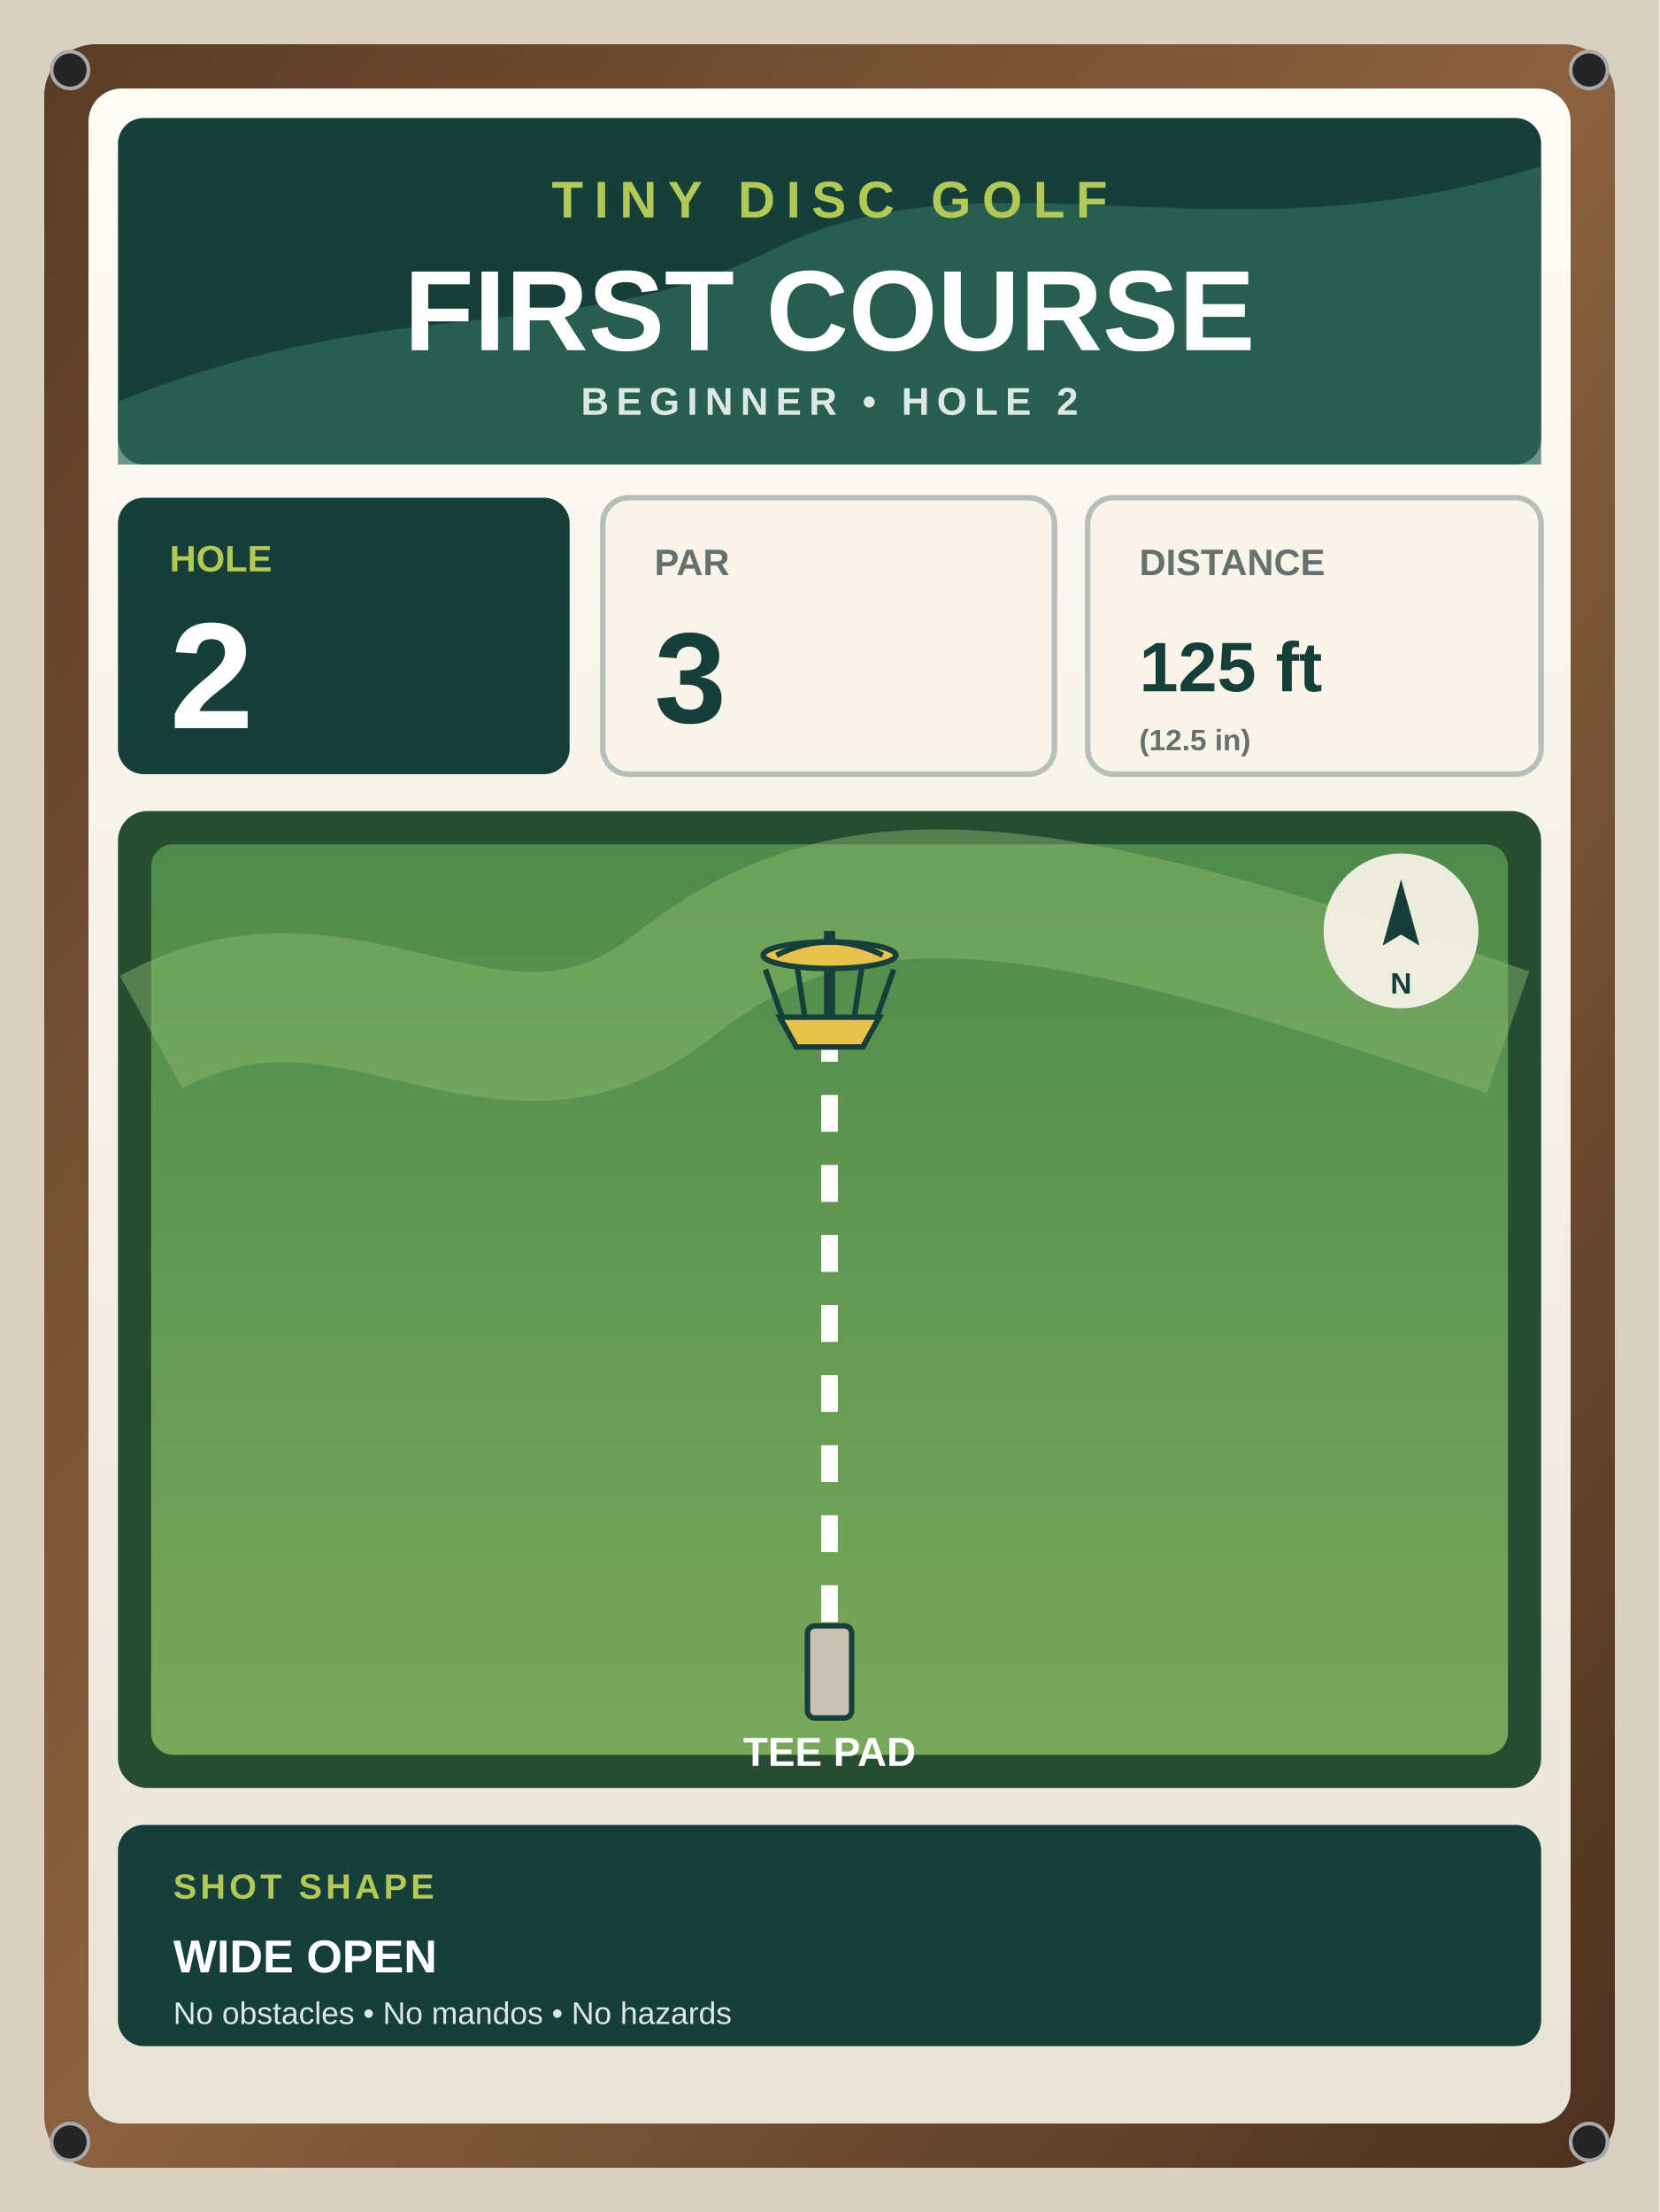
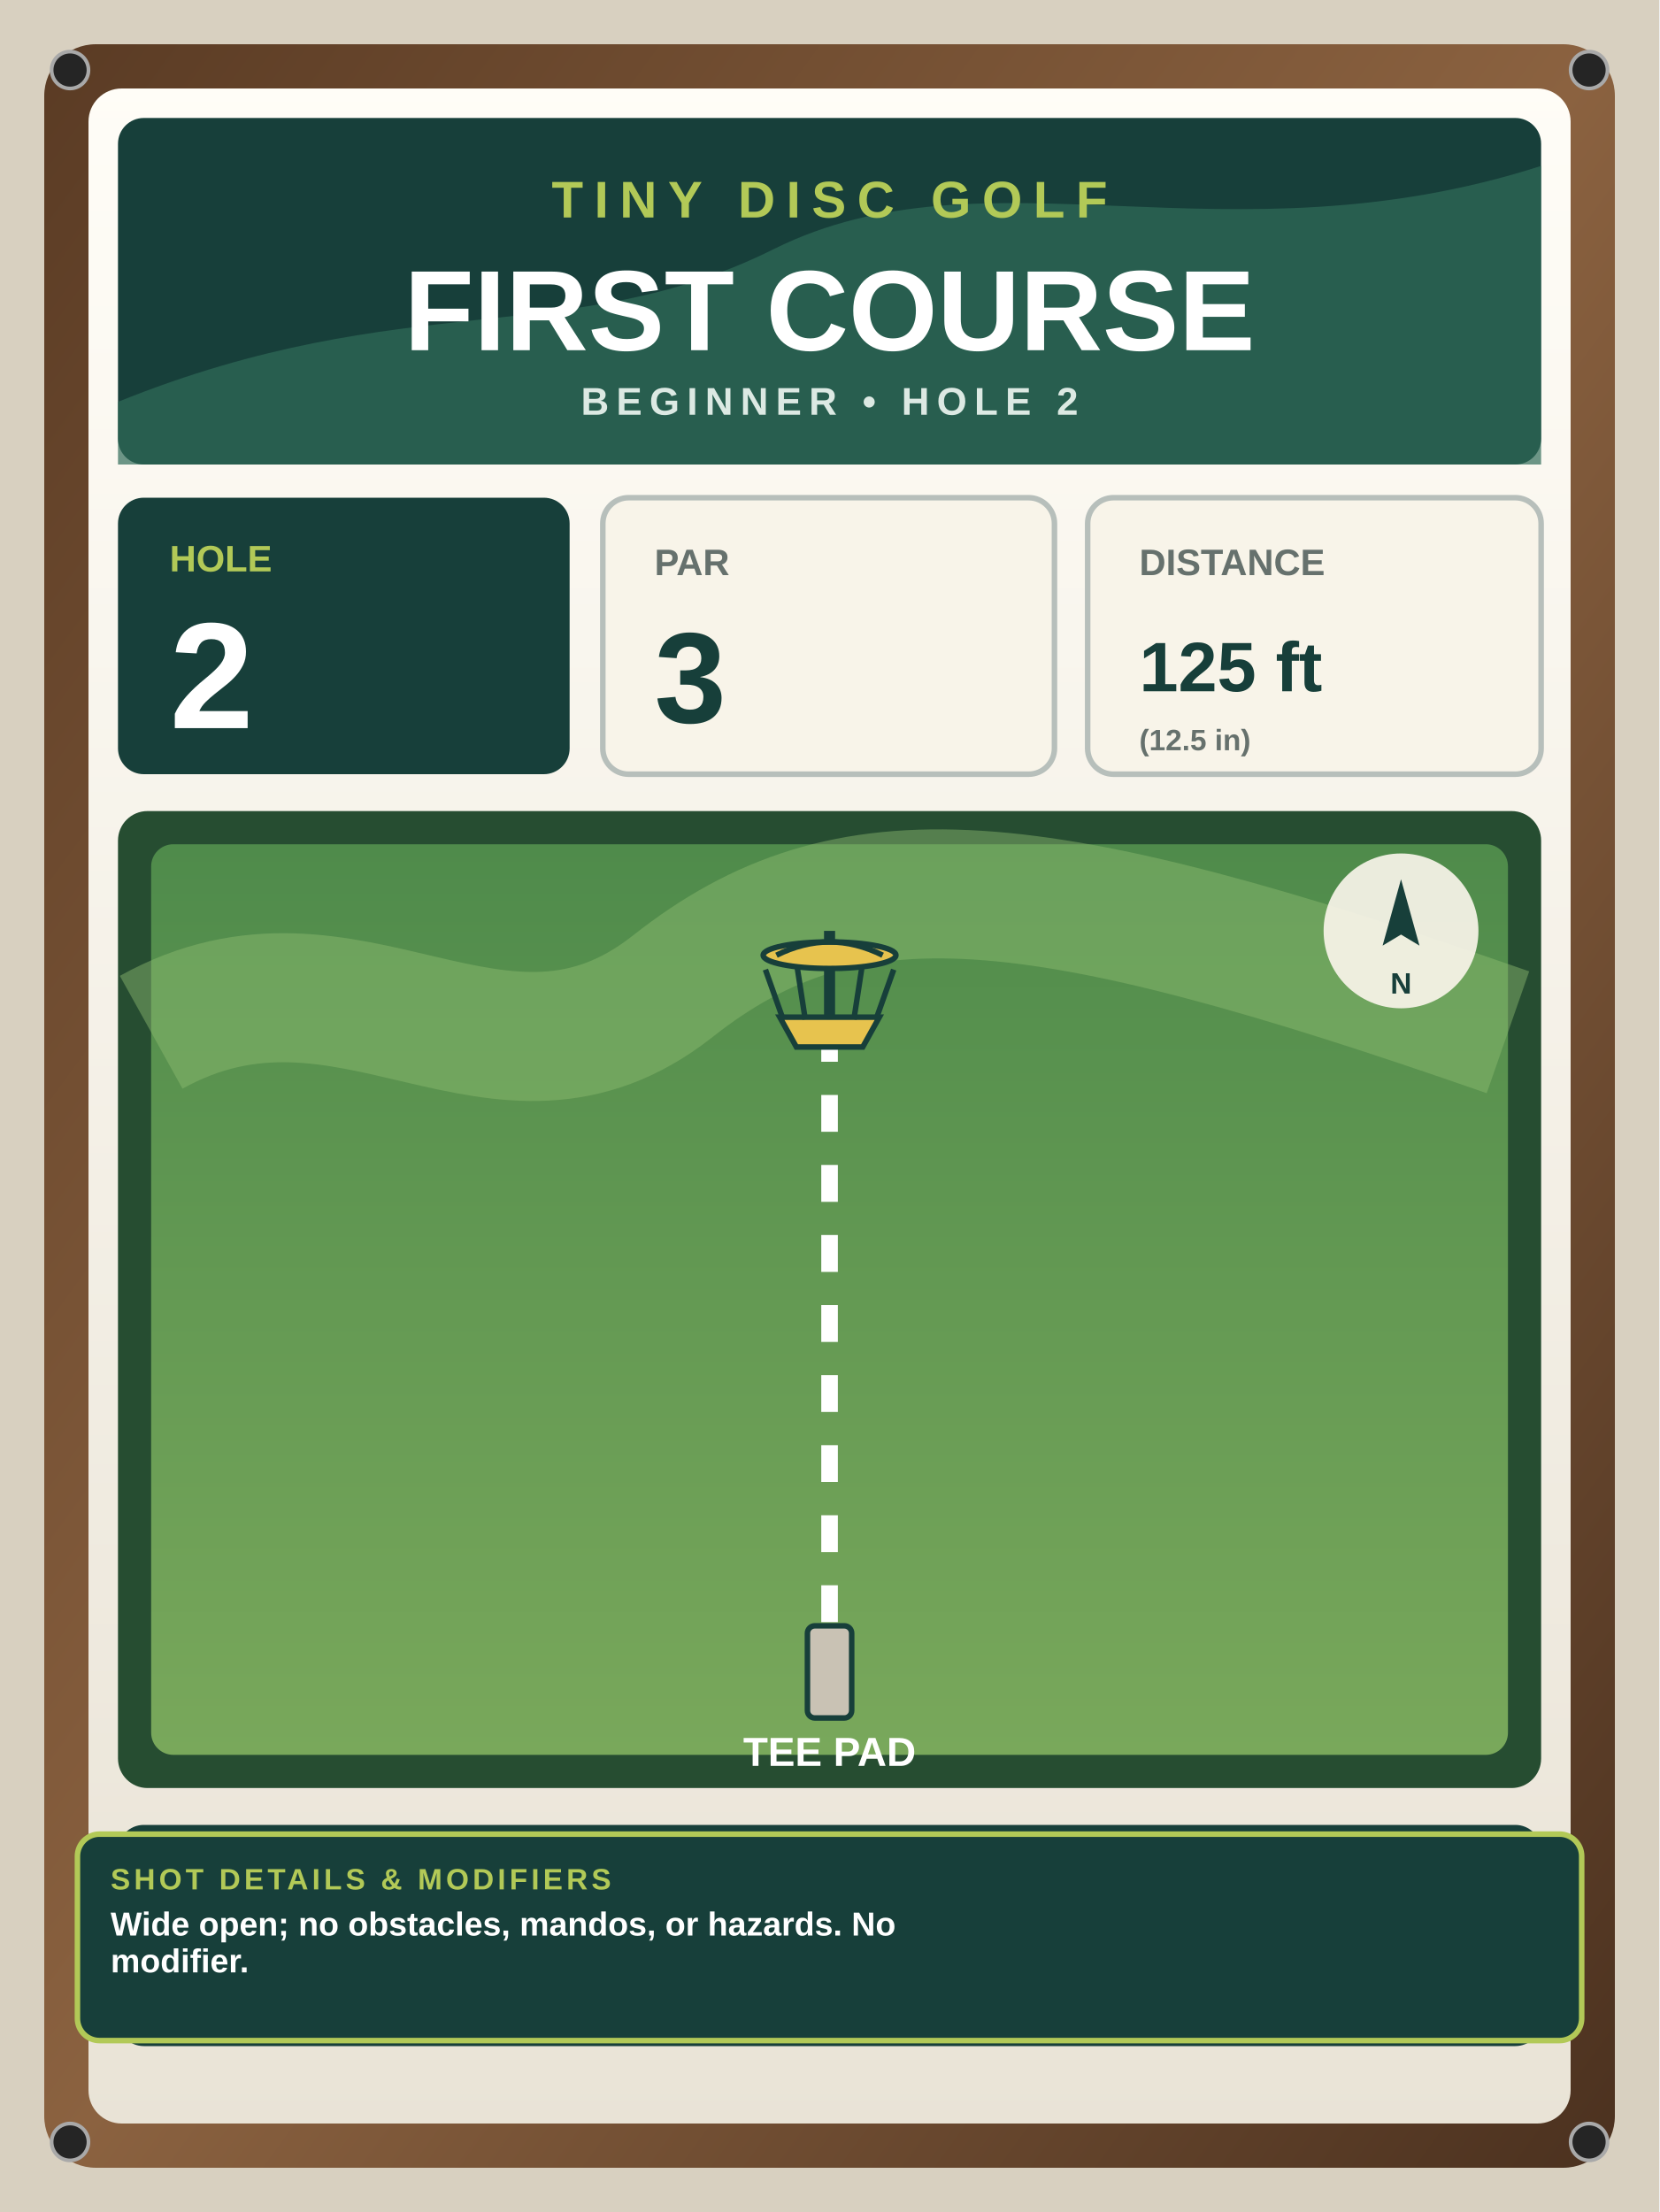
<svg xmlns="http://www.w3.org/2000/svg" viewBox="0 0 900 1200" role="img" aria-labelledby="title">
  <defs>
    <linearGradient id="wood" x1="0" x2="1" y1="0" y2="1">
      <stop stop-color="#5a3b24" />
      <stop offset=".5" stop-color="#8b6240" />
      <stop offset="1" stop-color="#4b311f" />
    </linearGradient>
    <linearGradient id="paper" x1="0" x2="0" y1="0" y2="1">
      <stop stop-color="#fffdf7" />
      <stop offset="1" stop-color="#e9e3d6" />
    </linearGradient>
    <linearGradient id="fairway" x1="0" x2="0" y1="0" y2="1">
      <stop stop-color="#4f8b4b" />
      <stop offset="1" stop-color="#79a85b" />
    </linearGradient>
  </defs>
  <rect width="900" height="1200" fill="#d8d0c0" />
  <rect x="24" y="24" width="852" height="1152" rx="28" fill="url(#wood)" />
  <rect x="48" y="48" width="804" height="1104" rx="18" fill="url(#paper)" />
  <rect x="64" y="64" width="772" height="188" rx="14" fill="#173f3a" />
  <path d="M64 218 C220 155 310 190 420 135 C535 78 665 145 836 90 L836 252 L64 252 Z" fill="#2f6b58" opacity=".7" />
  <text x="450" y="118" text-anchor="middle" font-family="Arial,sans-serif" font-size="28" font-weight="800" letter-spacing="6" fill="#b2c957">TINY DISC GOLF</text>
  <text x="450" y="190" text-anchor="middle" font-family="Arial,sans-serif" font-size="62" font-weight="900" fill="#fff">FIRST COURSE</text>
  <text x="450" y="225" text-anchor="middle" font-family="Arial,sans-serif" font-size="21" font-weight="700" letter-spacing="4" fill="#dce9e3">BEGINNER • HOLE 2</text>
  <rect x="64" y="270" width="245" height="150" rx="14" fill="#173f3a" />
  <text x="92" y="310" font-family="Arial,sans-serif" font-size="20" font-weight="800" fill="#b2c957">HOLE</text>
  <text x="92" y="395" font-family="Arial,sans-serif" font-size="82" font-weight="900" fill="#fff">2</text>
  <rect x="327" y="270" width="245" height="150" rx="14" fill="#f8f4e9" stroke="#b7bfbb" stroke-width="3" />
  <text x="355" y="312" font-family="Arial,sans-serif" font-size="20" font-weight="800" fill="#66716d">PAR</text>
  <text x="355" y="392" font-family="Arial,sans-serif" font-size="70" font-weight="900" fill="#173f3a">3</text>
  <rect x="590" y="270" width="246" height="150" rx="14" fill="#f8f4e9" stroke="#b7bfbb" stroke-width="3" />
  <text x="618" y="312" font-family="Arial,sans-serif" font-size="20" font-weight="800" fill="#66716d">DISTANCE</text>
  <text x="618" y="375" font-family="Arial,sans-serif" font-size="38" font-weight="900" fill="#173f3a">125 ft</text>
  <text x="618" y="407" font-family="Arial,sans-serif" font-size="16" font-weight="700" fill="#66716d">(12.5 in)</text>
  <rect x="64" y="440" width="772" height="530" rx="16" fill="#264d31" />
  <rect x="82" y="458" width="736" height="494" rx="12" fill="url(#fairway)" />
  <path d="M82 560 C190 500 270 610 365 535 S560 470 818 560" fill="none" stroke="#8fbc70" stroke-width="70" opacity=".45" />
  <rect x="438" y="882" width="24" height="50" rx="4" fill="#c9c2b4" stroke="#173f3a" stroke-width="3" />
  <text x="450" y="958" text-anchor="middle" font-family="Arial,sans-serif" font-size="22" font-weight="900" fill="#fff">TEE PAD</text>
  <path d="M450 880 C450 760 450 650 450 540" fill="none" stroke="#fff" stroke-width="9" stroke-dasharray="20 18" />
  <g transform="translate(450 505) scale(.6)">
    <rect x="-5" y="0" width="10" height="80" fill="#173f3a" />
    <path d="M-45 78 L45 78 L30 105 L-30 105 Z" fill="#e7c34e" stroke="#173f3a" stroke-width="5" />
    <path d="M-42 80 L-58 35 M-22 80 L-30 28 M0 80 L0 24 M22 80 L30 28 M42 80 L58 35" stroke="#173f3a" stroke-width="5" />
    <ellipse cx="0" cy="22" rx="60" ry="12" fill="#e7c34e" stroke="#173f3a" stroke-width="5" />
    <path d="M-48 22 Q0 -2 48 22" fill="none" stroke="#173f3a" stroke-width="5" />
  </g>
  <g transform="translate(760 505)">
    <circle r="42" fill="#f8f4e9" opacity=".92" />
    <path d="M0 -28 L10 8 L0 2 L-10 8 Z" fill="#173f3a" />
    <text x="0" y="34" text-anchor="middle" font-family="Arial,sans-serif" font-size="16" font-weight="900" fill="#173f3a">N</text>
  </g>
  <rect x="64" y="990" width="772" height="120" rx="14" fill="#173f3a" />
  <text x="94" y="1030" font-family="Arial,sans-serif" font-size="19" font-weight="900" letter-spacing="2" fill="#b2c957">SHOT SHAPE</text>
  <text x="94" y="1070" font-family="Arial,sans-serif" font-size="25" font-weight="800" fill="#fff">WIDE OPEN</text>
  <text x="94" y="1098" font-family="Arial,sans-serif" font-size="17" fill="#dce9e3">No obstacles • No mandos • No hazards</text>
  <g fill="#252525" stroke="#a9a9a9" stroke-width="2">
    <circle cx="38" cy="38" r="10" />
    <circle cx="862" cy="38" r="10" />
    <circle cx="38" cy="1162" r="10" />
    <circle cx="862" cy="1162" r="10" />
  </g>
+   <g id="complete-hole-details">
+     <rect x="42" y="995" width="816" height="112" rx="12" fill="#173f3a" stroke="#b2c957" stroke-width="3" />
+     <text x="60" y="1025" font-family="Arial,sans-serif" font-size="16" font-weight="900" letter-spacing="2" fill="#b2c957">SHOT DETAILS &amp; MODIFIERS</text>
+     <text x="60" y="1050" font-family="Arial,sans-serif" font-size="18" font-weight="900" fill="#fff">Wide open; no obstacles, mandos, or hazards. No</text>
+     <text x="60" y="1070" font-family="Arial,sans-serif" font-size="18" font-weight="700" fill="#fff">modifier.</text>
+   </g>
</svg>
